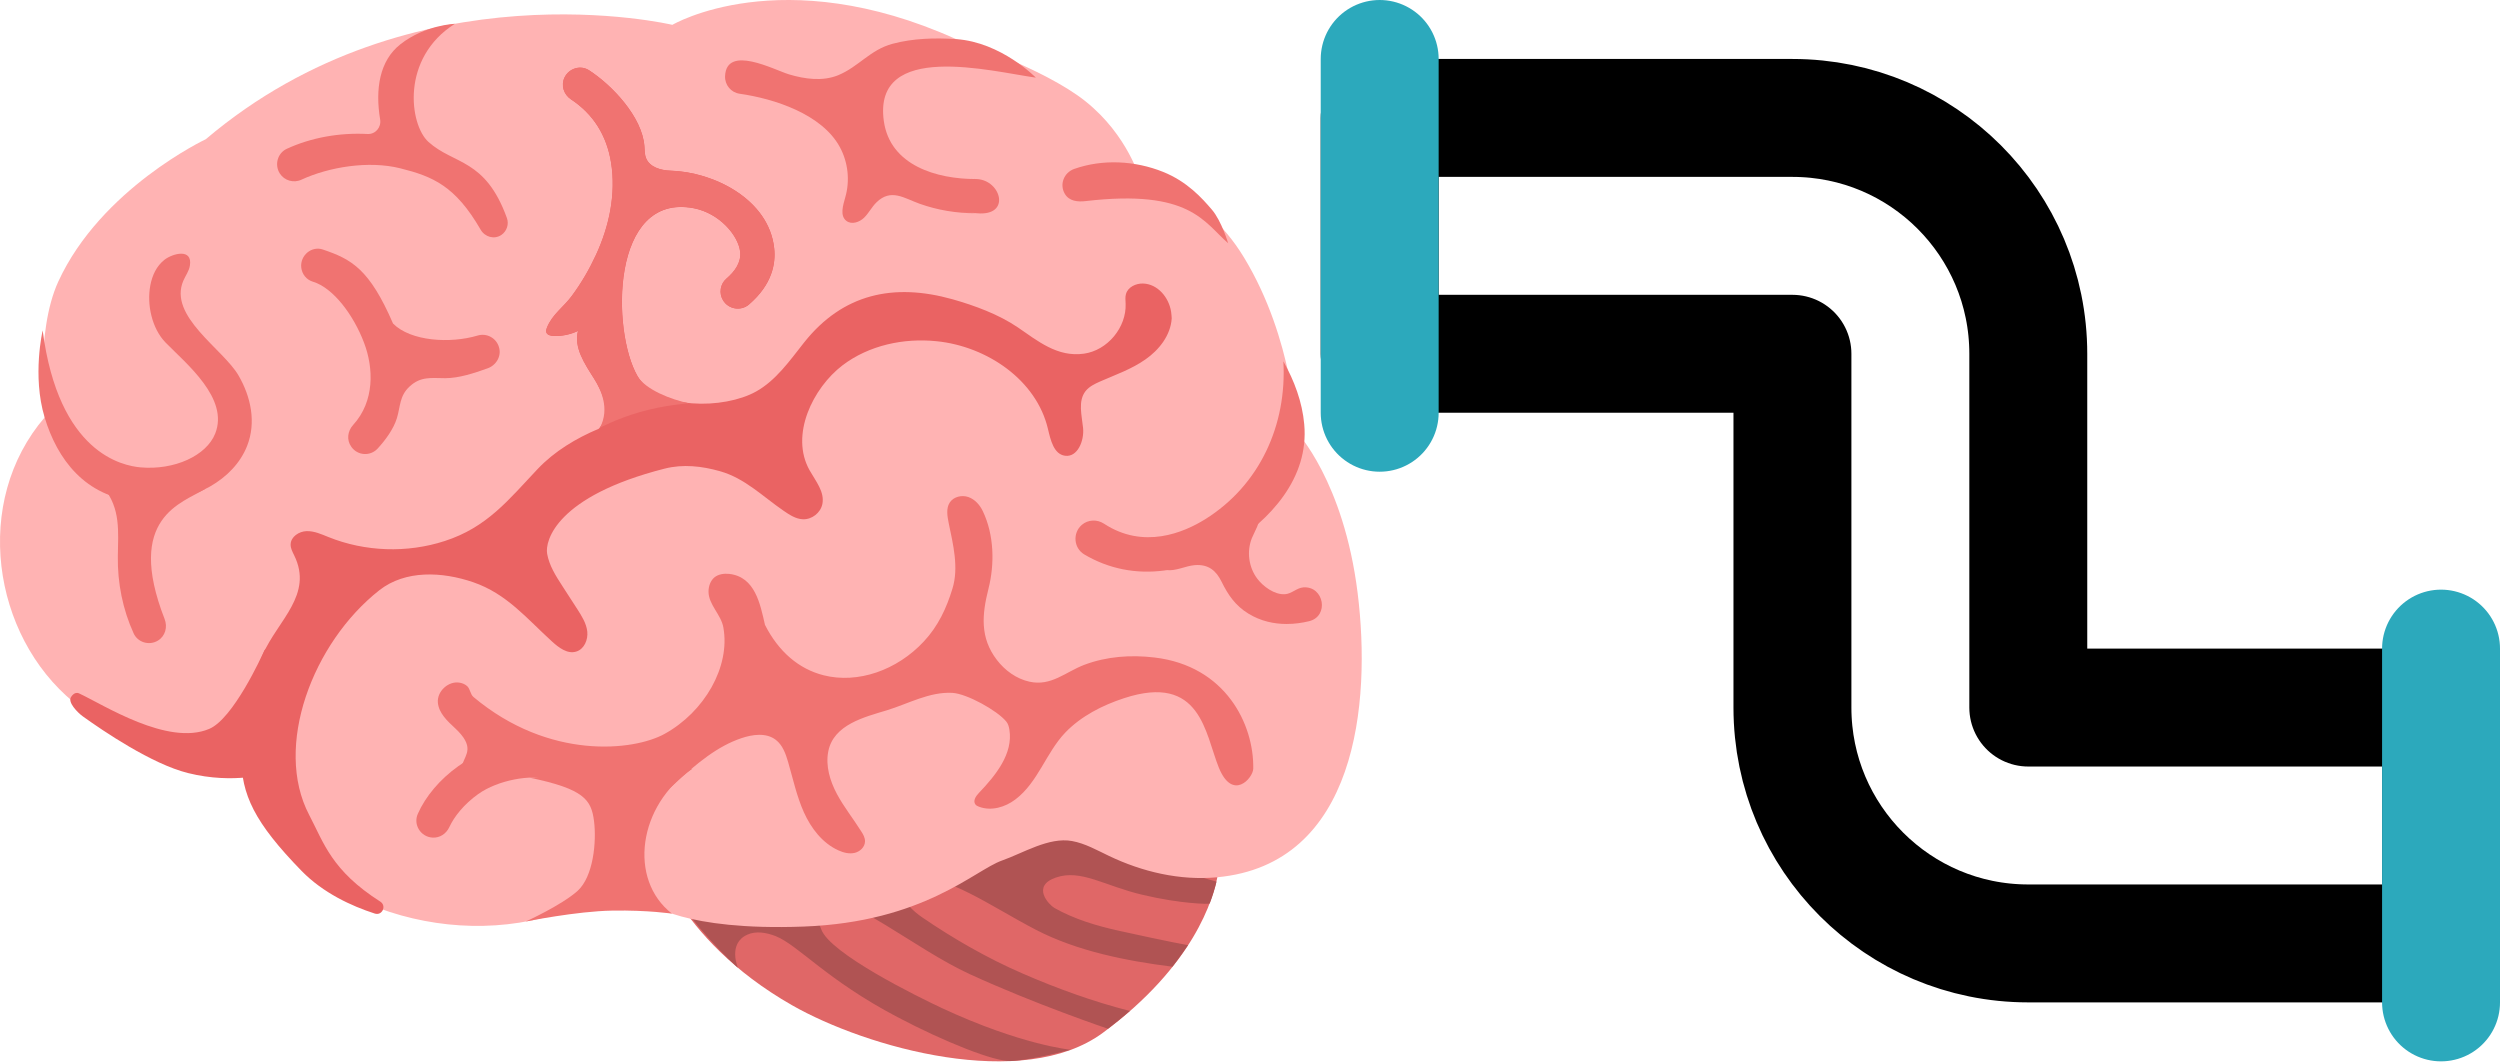
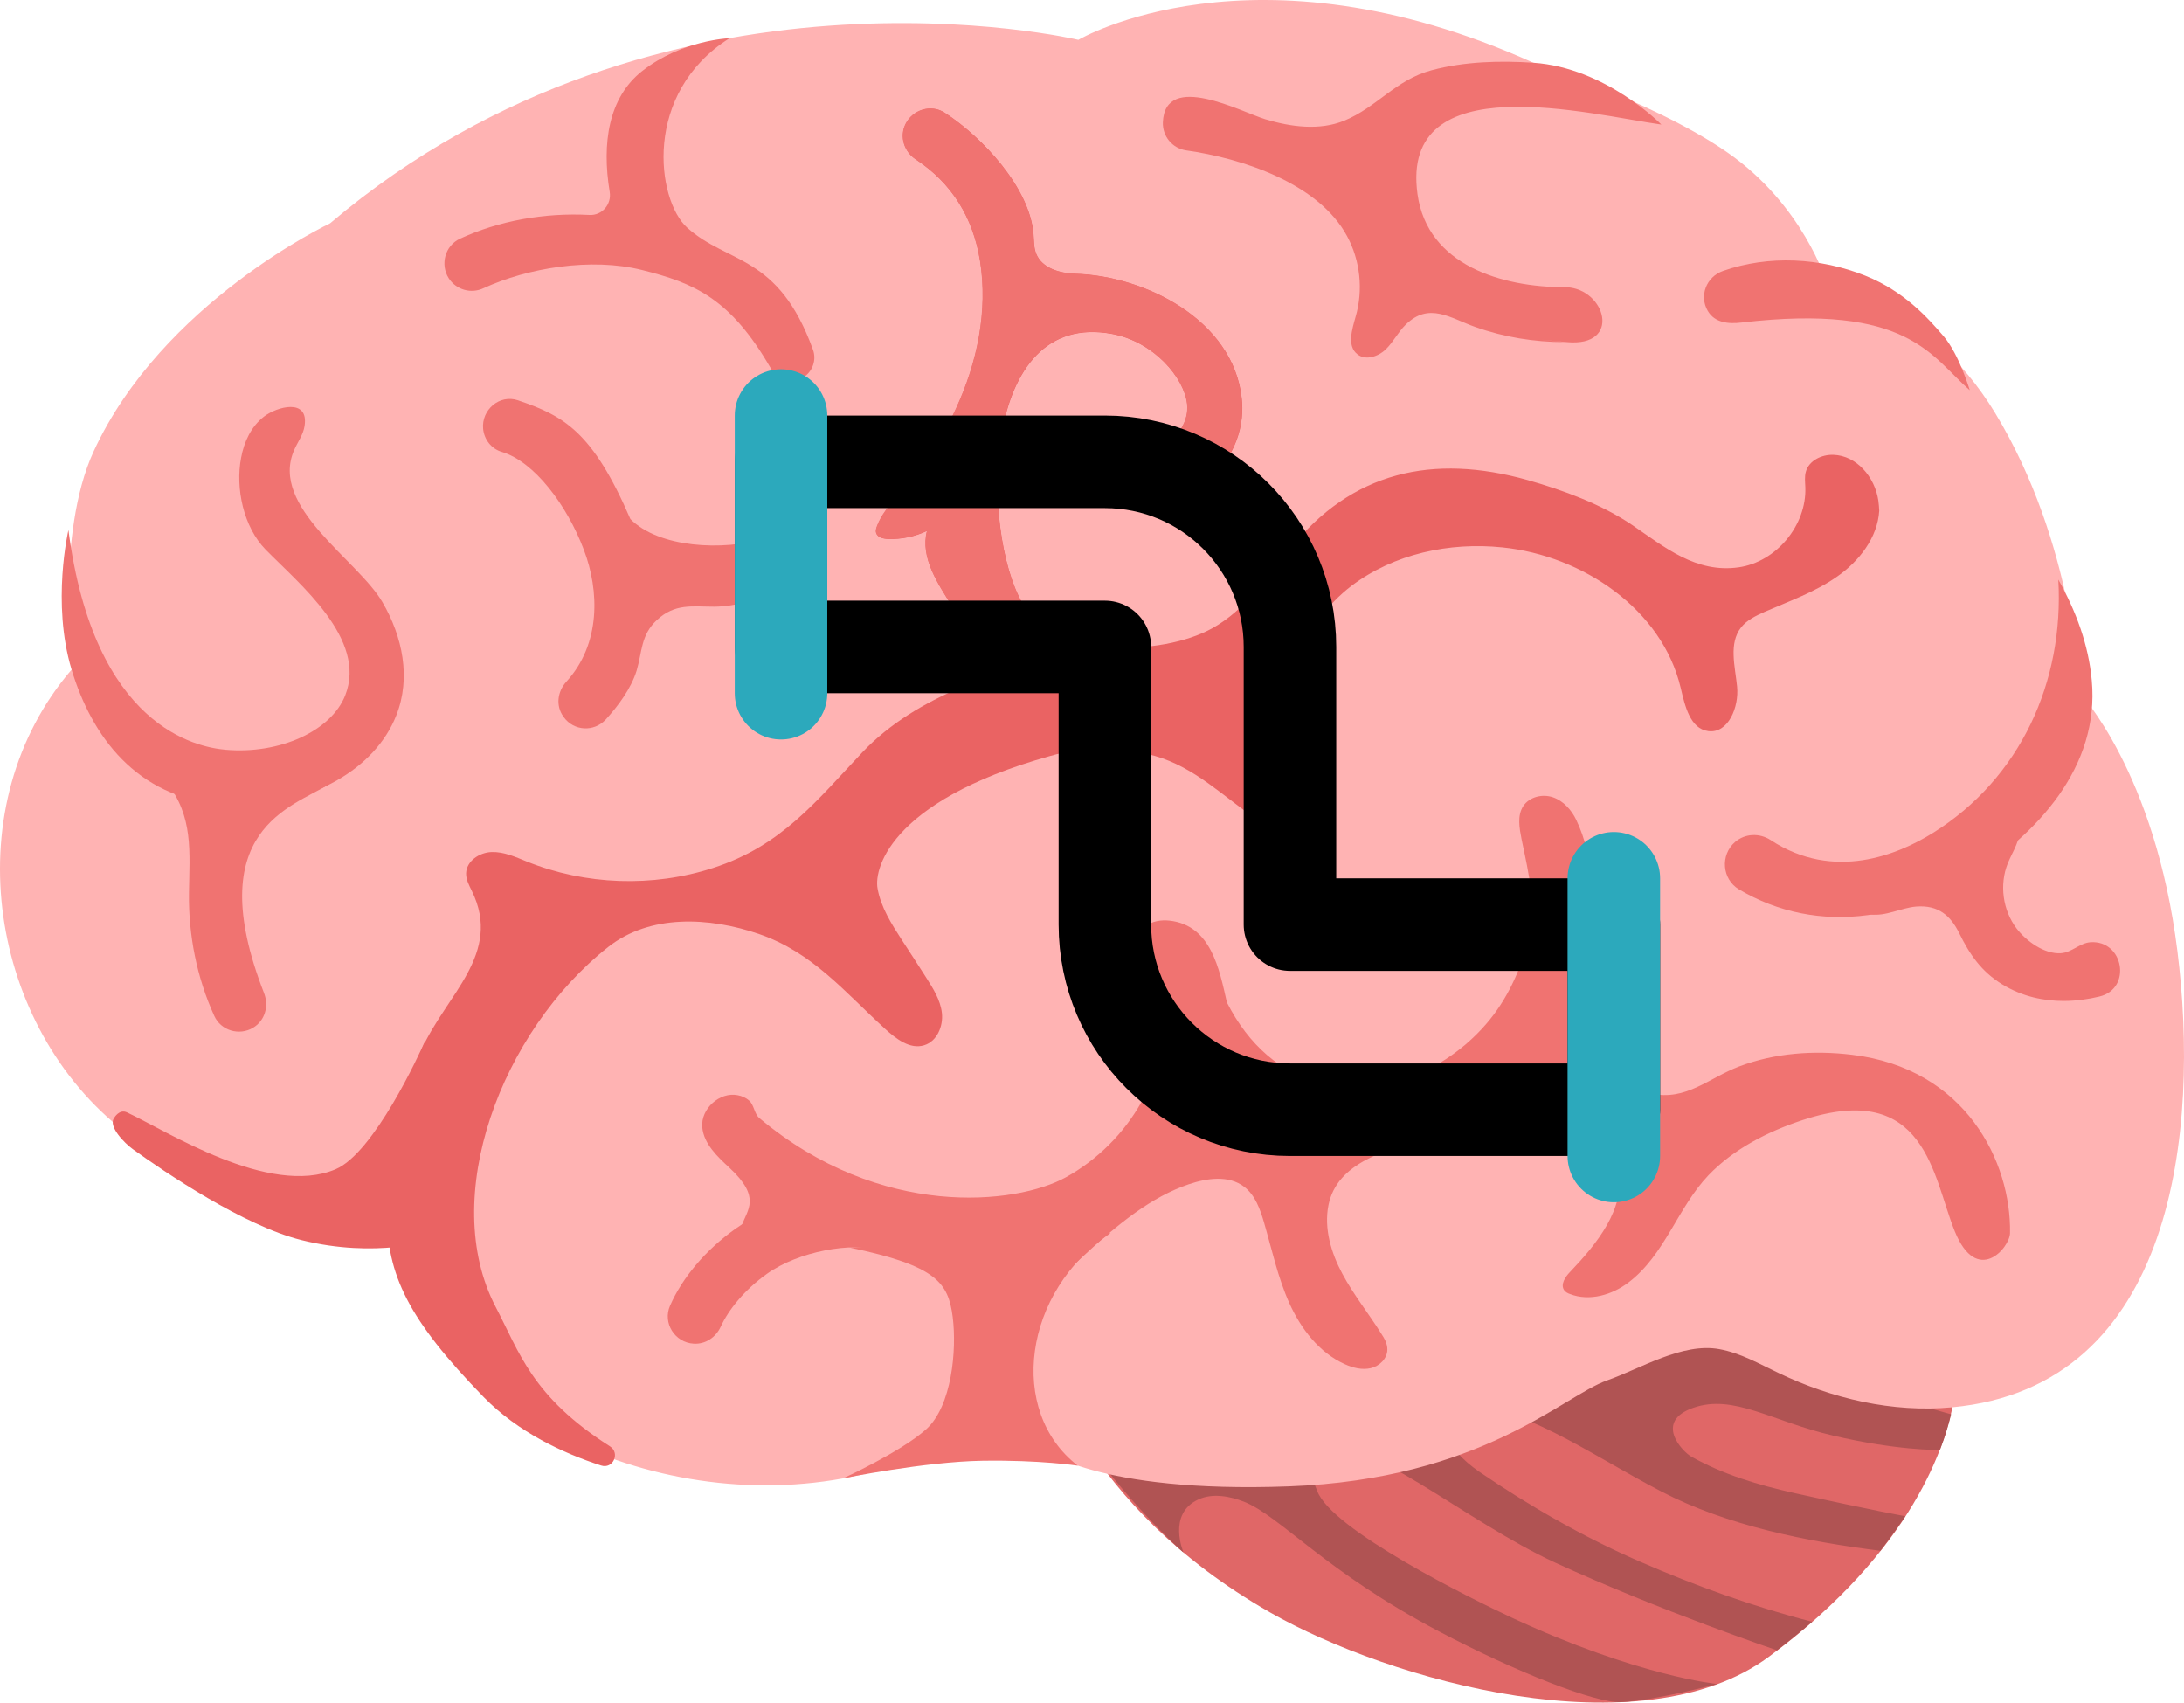
- <svg xmlns="http://www.w3.org/2000/svg" width="353.323mm" height="150mm" viewBox="0 0 353.323 150" version="1.1" id="svg5">
+ <svg xmlns="http://www.w3.org/2000/svg" width="192.453mm" height="150mm" viewBox="0 0 192.453 150" version="1.1" id="svg5">
  <defs id="defs2" />
  <g id="layer1" transform="translate(27.12666)">
    <g id="g987" transform="matrix(1.611945,0,0,1.611945,-34.10525,-24.90774)">
      <path d="m 61.53,89.7 c 0,0 1.87,7.96 12.23,13.88 6.53,3.73 20.26,7.6 27.27,2.42 7.98,-5.9 9.7,-11.74 10.08,-13.89 0.38,-2.15 -0.76,-8.08 -0.76,-8.08 L 97.22,79.36 c 0,0 -21.71,5.3 -22.09,5.3 -0.37,0.01 -13.6,5.04 -13.6,5.04 z" fill="#e06767" id="path930" />
      <path d="m 110.39,94.67 c 0.29,-0.75 0.47,-1.39 0.6,-1.92 -2.32,-0.62 -5.01,-1.62 -7.45,-2.66 0.2,-0.09 0.4,-0.18 0.59,-0.28 1.2,-0.61 2.38,-1.32 3.23,-2.36 0.92,-1.12 1.34,-2.57 1.29,-4.02 L 97.22,79.36 c 0,0 -21.71,5.3 -22.09,5.3 -0.38,0 -13.6,5.03 -13.61,5.04 -0.17,0.06 1.23,3 1.32,3.15 1.27,2.37 4.19,5.67 6.19,7.46 0,0 -0.92,-2.12 0.82,-2.91 0.77,-0.35 1.7,-0.18 2.49,0.13 1.98,0.79 4.46,3.83 10.66,7.09 4.21,2.22 8.54,3.92 9.94,3.86 1.87,-0.08 5.26,-0.99 5.26,-0.99 0,0 -4.32,-0.41 -11.26,-3.64 -2.1,-0.98 -9.87,-4.8 -10.61,-6.93 -0.21,-0.6 -0.96,-1.66 0.4,-2.26 2.08,-0.93 7.75,3.96 12.62,6.2 5.8,2.66 12.12,4.79 12.12,4.79 0.68,-0.52 1.32,-1.04 1.92,-1.56 -3.23,-0.83 -6.39,-1.97 -9.44,-3.3 -3.04,-1.32 -6.02,-3.03 -8.77,-4.91 -1.75,-1.2 -2.96,-3.22 -1.08,-3.48 3.08,-0.43 7.06,2.5 11.05,4.57 3.6,1.87 7.92,2.73 11.97,3.24 0.52,-0.65 1.37,-1.89 1.37,-1.89 0,0 -1.53,-0.26 -6.05,-1.26 -1.98,-0.44 -3.9,-1.01 -5.66,-2 -0.46,-0.26 -2.07,-1.91 0.13,-2.67 2.2,-0.76 4.29,0.75 7.61,1.52 3.33,0.79 5.84,0.83 5.87,0.76 z" fill="#b05353" id="path932" />
      <path d="m 118,53.3 c 0,0 -0.25,-8.1 -4.6,-15.27 -3.75,-6.18 -9.1,-6.81 -9.1,-6.81 0,0 -1.06,-3.89 -4.78,-6.87 C 95.8,21.37 88.15,18.88 88.15,18.88 72.83,11.98 63.28,17.63 63.28,17.63 c 0,0 -22.72,-5.4 -40.91,10.03 0,0 -9.18,4.32 -12.93,12.48 -2.07,4.52 -1.18,11.89 -1.18,11.89 -6.37,7.4 -4.62,19.12 2.53,24.99 3.41,2.79 7.62,4.64 12.01,5.11 1.72,0.18 2.59,-0.23 3.31,1.52 1.06,2.58 1.89,5.23 4.02,7.08 2.17,1.88 4.7,3.34 7.39,4.34 5.22,1.93 11.12,2.14 16.39,0.25 1.75,-0.63 7.36,-0.69 7.36,-0.69 0,0 2.97,2.45 13.51,2.06 10.54,-0.39 14.99,-4.94 17.4,-5.79 1.85,-0.65 4.12,-2.08 6.14,-1.71 1.15,0.21 2.18,0.8 3.23,1.3 2.94,1.41 6.24,2.18 9.48,1.88 12.25,-1.13 13.54,-15.24 12.33,-24.94 C 122.14,57.64 118,53.3 118,53.3 Z" fill="#ffb3b3" id="path934" />
      <path d="m 27.52,72.45 c -0.25,0.57 -2.75,6.03 -4.85,6.91 -3.63,1.53 -9.25,-2.11 -11.4,-3.11 -0.42,-0.2 -0.7,0.3 -0.7,0.3 -0.35,0.45 0.56,1.38 1.02,1.71 1.78,1.28 6.05,4.18 9.22,4.97 4.09,1.02 7.16,0 7.16,0 0,0 1.12,-8.19 1.21,-8.56 0.09,-0.37 0,-3.63 0,-3.63 z" fill="#ea6363" id="path936" />
      <path d="m 63.25,95.56 c 0,0 -2.06,-0.32 -5.22,-0.27 -3.16,0.05 -7.61,0.96 -7.61,0.96 0,0 3.14,-1.43 4.54,-2.68 1.4,-1.26 1.68,-4.32 1.45,-6.14 -0.24,-1.86 -0.87,-2.8 -5.63,-3.79 l 14.26,-0.79 c -4.78,3.18 -5.65,9.73 -1.79,12.71 z" fill="#f07371" id="path938" />
      <path d="m 106.42,65.47 c -2.48,0.33 -4.89,-0.14 -7.03,-1.41 -0.93,-0.56 -1.03,-1.88 -0.21,-2.59 0.55,-0.47 1.34,-0.5 1.95,-0.1 3.46,2.27 6.98,0.78 8.86,-0.39 4.8,-2.99 7.18,-8.29 6.86,-13.85 0.96,1.7 1.66,3.58 1.83,5.52 0.43,4.71 -2.96,8.38 -6.75,10.75 -1.81,1.14 -3.68,1.83 -5.51,2.07 z" fill="#f07371" id="path940" />
      <path d="m 117.14,70.16 c -1.08,0 -2.25,-0.23 -3.36,-0.91 -1.14,-0.7 -1.78,-1.64 -2.35,-2.8 -0.47,-0.95 -1.13,-1.54 -2.34,-1.45 -0.85,0.07 -1.67,0.55 -2.52,0.43 1.13,-2 2.94,-3.6 5.07,-4.47 0.98,-0.4 2.08,-0.65 3.08,-0.34 0.11,0.7 -0.36,1.35 -0.63,2.01 -0.47,1.17 -0.28,2.57 0.48,3.57 0.52,0.68 1.51,1.41 2.42,1.35 0.6,-0.04 1.02,-0.55 1.61,-0.6 1.83,-0.13 2.29,2.55 0.49,2.97 -0.58,0.14 -1.24,0.24 -1.95,0.24 z" fill="#f07371" id="path942" />
      <path d="m 99.54,33.08 c -0.73,0.09 -1.47,0.01 -1.85,-0.63 -0.49,-0.83 -0.08,-1.87 0.83,-2.19 2.51,-0.88 5.33,-0.72 7.78,0.26 2.14,0.86 3.43,2.32 4.28,3.31 0.85,0.99 1.43,2.95 1.43,2.95 -2.13,-1.85 -3.34,-4.76 -12.47,-3.7 z" fill="#f07371" id="path944" />
      <path d="m 89.96,31.15 c -2.16,-0.09 -0.06,0 -0.08,0 -3.42,0 -7.51,-1.18 -8.06,-5.08 -0.99,-7.1 9.49,-4.34 13.33,-3.81 0,0 -3.03,-3.11 -7,-3.38 -1.85,-0.12 -3.76,-0.07 -5.56,0.41 -1.98,0.53 -2.98,2.02 -4.78,2.76 -1.36,0.55 -2.91,0.34 -4.31,-0.08 -1.29,-0.39 -5.48,-2.64 -5.6,0.16 -0.03,0.77 0.52,1.43 1.27,1.54 3.04,0.43 7.24,1.79 8.8,4.69 0.72,1.33 0.89,2.94 0.47,4.39 -0.2,0.71 -0.49,1.62 0.1,2.07 0.45,0.35 1.14,0.12 1.55,-0.28 0.41,-0.4 0.67,-0.94 1.08,-1.34 1.28,-1.26 2.44,-0.36 3.8,0.12 1.57,0.56 3.23,0.83 4.9,0.83 0.04,0 -2.93,-0.29 0.11,0 3.03,0.28 2.13,-2.91 -0.02,-3 z" fill="#f07371" id="path946" />
      <path d="m 41.89,27.89 c -1.66,-1.5 -2.45,-7.34 2.32,-10.35 0,0 -2.6,0.09 -4.77,1.79 -1.85,1.45 -2.22,3.96 -1.78,6.61 0.11,0.68 -0.42,1.3 -1.11,1.26 -2.48,-0.13 -4.95,0.32 -7.08,1.3 -0.81,0.38 -1.09,1.4 -0.61,2.16 a 1.5,1.5 0 0 0 1.91,0.54 c 2.39,-1.1 5.87,-1.69 8.66,-0.99 2.83,0.71 4.82,1.53 7.04,5.38 0.38,0.65 1.2,0.88 1.82,0.46 0.48,-0.33 0.68,-0.95 0.48,-1.49 -1.9,-5.24 -4.64,-4.65 -6.88,-6.67 z" fill="#f07371" id="path948" />
      <path d="m 48.08,45.9 a 1.496,1.496 0 0 0 -1.87,-1.03 c -2.4,0.72 -5.87,0.51 -7.42,-1.05 -2.07,-4.79 -3.64,-5.64 -6.15,-6.49 -1,-0.34 -2,0.52 -1.9,1.56 0.06,0.59 0.45,1.09 1.02,1.26 1.78,0.53 3.57,2.92 4.49,5.36 0.84,2.21 0.94,5.12 -0.96,7.2 -0.49,0.54 -0.59,1.32 -0.16,1.91 l 0.02,0.03 c 0.55,0.76 1.65,0.82 2.29,0.13 0.68,-0.74 1.39,-1.7 1.69,-2.67 0.31,-1.03 0.22,-1.95 1.11,-2.77 0.99,-0.92 1.93,-0.73 3.12,-0.73 1.22,0 2.53,-0.44 3.68,-0.85 0.78,-0.25 1.28,-1.08 1.04,-1.86 z" fill="#f07371" id="path950" />
      <path d="m 17.42,59.46 c -0.34,0 -0.67,-0.01 -1.02,-0.04 -4.63,-0.4 -7.06,-3.73 -8.16,-7.38 -1.1,-3.65 -0.17,-7.62 -0.17,-7.62 1.4,10.8 7.03,11.87 8.59,12.01 2.95,0.26 5.77,-1.02 6.54,-2.97 1.22,-3.08 -2.52,-6.1 -4.35,-7.97 -1.21,-1.24 -1.66,-3.35 -1.34,-5.02 0.16,-0.86 0.54,-1.7 1.25,-2.25 0.7,-0.54 2.46,-1.03 2.22,0.51 -0.07,0.48 -0.38,0.88 -0.57,1.32 -1.37,3.12 3.5,6.01 4.83,8.32 1.09,1.87 1.57,4.13 0.75,6.19 -1.16,2.94 -4.67,4.9 -8.57,4.9 z" fill="#f07371" id="path952" />
      <path d="m 16.35,58.66 c 0.81,0.1 1.64,-0.04 2.37,-0.4 0.7,-0.34 1.33,-0.88 2.1,-0.94 0.37,-0.02 0.83,0.2 0.77,0.56 -0.02,0.13 0.83,0.37 0.72,0.44 -1.99,1.24 -7.03,2.47 -3.55,11.4 0.28,0.71 0.06,1.51 -0.59,1.9 -0.76,0.46 -1.77,0.16 -2.13,-0.65 -0.95,-2.09 -1.41,-4.4 -1.38,-6.7 0.03,-2.24 0.26,-4.2 -1.24,-6.07 -0.16,-0.19 -0.33,-0.46 -0.2,-0.67 0.08,-0.13 0.24,-0.18 0.39,-0.22 0.62,-0.16 1.28,-0.33 1.91,-0.2 0.28,0.06 3.41,1.79 3.44,1.73" fill="#f07371" id="path954" />
      <path d="m 105.56,73.1 c -2.07,-0.25 -4.2,-0.1 -6.16,0.64 -1.66,0.63 -2.9,1.9 -4.81,1.48 -1.14,-0.25 -2.15,-0.98 -2.86,-1.91 -1.5,-1.95 -1.3,-4 -0.74,-6.22 0.56,-2.2 0.5,-4.75 -0.49,-6.82 -0.26,-0.55 -0.7,-1.04 -1.27,-1.24 -0.58,-0.2 -1.29,-0.03 -1.63,0.48 -0.34,0.52 -0.21,1.21 -0.09,1.82 0.39,1.87 0.89,3.89 0.33,5.72 -0.53,1.74 -1.26,3.3 -2.51,4.64 -2.37,2.55 -5.81,3.72 -8.78,2.97 -2.19,-0.55 -3.96,-2.08 -5.15,-4.42 -0.42,-1.83 -0.86,-4.21 -3.13,-4.47 -0.46,-0.05 -0.96,0.02 -1.31,0.31 -0.35,0.3 -0.51,0.78 -0.51,1.24 0,1.15 1.1,2.01 1.3,3.14 0.63,3.46 -1.67,7.42 -5.16,9.34 -2.7,1.49 -10.11,2.33 -16.75,-3.24 -0.28,-0.24 -0.28,-0.7 -0.55,-0.95 -0.18,-0.16 -0.41,-0.26 -0.64,-0.3 -0.99,-0.19 -2.02,0.75 -1.93,1.75 0.08,0.91 0.83,1.61 1.5,2.23 1.74,1.62 0.96,2.27 0.66,3.14 -0.07,0.22 -0.2,0.42 -0.22,0.65 -0.06,0.64 0.92,0.43 1.56,0.38 0.64,-0.05 1.22,-0.4 1.84,-0.58 0.78,-0.22 4.35,1.09 5.05,1.24 2.03,0.44 2.73,0.64 4.48,0.64 2.19,0 4.05,1.13 5.65,-0.37 2.28,-2.13 4.05,-3.52 6.07,-4.21 1,-0.34 2.2,-0.51 3.04,0.14 0.6,0.46 0.87,1.23 1.08,1.95 0.43,1.48 0.75,2.99 1.38,4.4 0.63,1.4 1.63,2.71 3.03,3.34 0.44,0.2 0.94,0.33 1.42,0.22 0.48,-0.11 0.9,-0.52 0.91,-1 0.01,-0.33 -0.16,-0.63 -0.34,-0.9 -0.69,-1.1 -1.51,-2.12 -2.12,-3.26 -0.61,-1.14 -1.01,-2.47 -0.76,-3.74 0.46,-2.35 3.18,-3.01 5.13,-3.6 1.87,-0.57 3.74,-1.64 5.75,-1.53 1.26,0.07 3.93,1.54 4.73,2.52 0.16,0.2 0.23,0.45 0.27,0.71 0.34,2.11 -1.21,4.01 -2.68,5.55 -0.26,0.27 -0.53,0.68 -0.31,0.99 0.08,0.11 0.2,0.17 0.32,0.21 1.06,0.41 2.3,0.05 3.2,-0.64 1.98,-1.5 2.67,-4.07 4.36,-5.85 1.39,-1.45 3.26,-2.4 5.15,-3.02 6.76,-2.22 7.11,3.1 8.32,6.08 1.21,2.98 3,0.92 3.02,0.1 0.07,-3.89 -2.42,-9.01 -8.65,-9.75 z" fill="#f07371" id="path956" />
      <path d="m 42.25,88.89 c -1.03,-0.06 -1.71,-1.13 -1.29,-2.08 0.67,-1.52 1.93,-3.03 3.56,-4.19 2.48,-1.76 4.96,-2.08 7.45,-1.37 l 0.51,2.54 c -1.61,-0.46 -4.49,0.05 -6.22,1.28 -1.25,0.89 -2.11,1.98 -2.53,2.89 -0.27,0.59 -0.84,0.97 -1.48,0.93 z" fill="#f07371" id="path958" />
      <path d="m 107.01,42.8 c -0.19,-1.27 -1.18,-2.45 -2.46,-2.49 -0.63,-0.02 -1.33,0.31 -1.5,0.92 -0.08,0.27 -0.04,0.57 -0.03,0.85 0.08,2.08 -1.59,4.09 -3.65,4.38 -2.33,0.33 -4.05,-1.11 -5.81,-2.31 -1.68,-1.14 -3.78,-1.91 -5.72,-2.46 -5.17,-1.45 -9.62,-0.48 -13.01,3.79 -1.26,1.59 -2.46,3.33 -4.23,4.31 -2.78,1.54 -8.65,1.65 -10.38,-1.37 -2.27,-3.95 -2.35,-16.09 4.93,-14.71 2.25,0.43 3.92,2.38 4.08,3.83 0.1,0.92 -0.47,1.72 -1.2,2.34 a 1.49,1.49 0 0 0 -0.3,1.91 c 0.48,0.79 1.56,0.96 2.26,0.37 2.05,-1.76 2.37,-3.61 2.22,-4.95 -0.47,-4.27 -5.28,-6.68 -9.1,-6.79 -0.84,-0.03 -1.81,-0.3 -2.13,-1.09 -0.14,-0.34 -0.12,-0.71 -0.15,-1.07 -0.2,-2.55 -2.81,-5.32 -4.85,-6.64 -0.75,-0.49 -1.76,-0.17 -2.15,0.63 -0.33,0.69 -0.07,1.5 0.57,1.92 1.94,1.28 3.12,3.14 3.51,5.54 0.44,2.76 -0.16,5.58 -1.32,8.09 -0.58,1.26 -1.29,2.48 -2.12,3.6 -0.71,0.97 -1.72,1.62 -2.18,2.78 -0.05,0.13 -0.1,0.27 -0.06,0.4 0.07,0.25 0.38,0.32 0.64,0.33 0.74,0.03 1.48,-0.13 2.14,-0.44 -0.38,1.47 0.6,2.9 1.41,4.18 0.81,1.28 1.46,3.02 0.54,4.23 -0.04,0.05 -0.09,0.1 -0.13,0.16 -1.97,0.83 -3.87,1.96 -5.35,3.52 -2.55,2.7 -4.44,5.13 -8.17,6.33 -3.3,1.07 -6.97,0.94 -10.18,-0.35 -0.62,-0.25 -1.25,-0.54 -1.92,-0.52 -0.67,0.02 -1.38,0.49 -1.4,1.16 -0.01,0.34 0.16,0.65 0.31,0.96 1.7,3.45 -1.42,5.69 -2.75,8.69 -1.25,2.8 -1.89,5.87 -1.89,8.94 0,3.35 1.15,5.79 5.3,10.05 1.88,1.92 4.34,3.06 6.41,3.73 0.65,0.21 1.06,-0.68 0.48,-1.05 -4.27,-2.72 -4.94,-5.13 -6.24,-7.61 -3.12,-5.97 0.29,-15.07 6.16,-19.69 2.27,-1.78 5.49,-1.64 8.23,-0.7 2.94,1.01 4.68,3.17 6.89,5.18 0.6,0.55 1.37,1.14 2.14,0.9 0.7,-0.21 1.05,-1.04 0.97,-1.76 -0.08,-0.72 -0.49,-1.36 -0.88,-1.97 -0.43,-0.67 -0.86,-1.34 -1.3,-2.01 -0.57,-0.88 -1.16,-1.8 -1.34,-2.84 -0.2,-1.13 0.8,-5.04 10.3,-7.46 1.61,-0.41 3.25,-0.23 4.87,0.23 2.18,0.62 3.74,2.22 5.57,3.47 0.51,0.35 1.07,0.72 1.69,0.74 0.78,0.03 1.54,-0.56 1.7,-1.33 0.22,-1.06 -0.58,-2.01 -1.11,-2.95 -1.76,-3.1 0.29,-7.24 2.88,-9.22 2.32,-1.76 5.37,-2.41 8.26,-2.11 4.4,0.45 8.74,3.39 9.75,7.69 0.23,0.97 0.51,2.22 1.5,2.35 1.1,0.15 1.69,-1.32 1.58,-2.43 -0.11,-1.11 -0.47,-2.36 0.22,-3.24 0.32,-0.4 0.8,-0.63 1.27,-0.84 1.35,-0.59 2.76,-1.08 3.97,-1.93 1.21,-0.84 2.22,-2.13 2.31,-3.6 -0.01,-0.17 -0.02,-0.37 -0.05,-0.57 z" fill="#ea6363" id="path960" />
      <path d="m 52.86,44.9 c 0.74,0.03 1.48,-0.13 2.14,-0.44 -0.38,1.47 0.6,2.9 1.41,4.18 0.59,0.94 1.41,2.61 0.52,4.32 0,0 1.34,-0.75 3.51,-1.38 2.17,-0.63 4.29,-0.77 4.29,-0.77 -1.54,-0.32 -3.82,-1.19 -4.52,-2.4 -2.27,-3.95 -2.35,-16.09 4.93,-14.71 2.25,0.43 3.92,2.38 4.08,3.83 0.1,0.92 -0.47,1.72 -1.2,2.34 a 1.49,1.49 0 0 0 -0.3,1.91 c 0.48,0.79 1.56,0.96 2.26,0.37 2.05,-1.76 2.37,-3.61 2.22,-4.95 -0.47,-4.27 -5.28,-6.68 -9.1,-6.79 -0.84,-0.03 -1.81,-0.3 -2.13,-1.09 -0.14,-0.34 -0.12,-0.71 -0.15,-1.07 -0.2,-2.55 -2.81,-5.32 -4.85,-6.64 -0.75,-0.49 -1.76,-0.17 -2.15,0.63 -0.33,0.69 -0.07,1.5 0.57,1.92 1.94,1.28 3.12,3.14 3.51,5.54 0.44,2.76 -0.16,5.58 -1.32,8.09 -0.58,1.26 -1.29,2.48 -2.12,3.6 -0.71,0.97 -1.72,1.62 -2.18,2.78 -0.05,0.13 -0.1,0.27 -0.06,0.4 0.07,0.25 0.38,0.32 0.64,0.33 z" fill="#f07371" id="path962" />
    </g>
-     <g style="fill:#000000" id="g928" transform="matrix(0,8.333333,8.333333,0,142.8633,-25)">
+     <g style="fill:#000000" id="g928" transform="matrix(0,4.077051,4.077051,0,29.46544,20.30173)">
      <path id="primary" d="M 19,21 H 15 V 14 H 9 A 4,4 0 0 1 5,10 V 3 h 4 v 7 h 6 a 4,4 0 0 1 4,4 z" style="fill:none;stroke:#000000;stroke-width:2;stroke-linecap:round;stroke-linejoin:round" />
      <path id="secondary" d="M 20,21 H 14 M 4,3 h 6" style="fill:none;stroke:#2ca9bc;stroke-width:2;stroke-linecap:round;stroke-linejoin:round" />
    </g>
  </g>
</svg>
